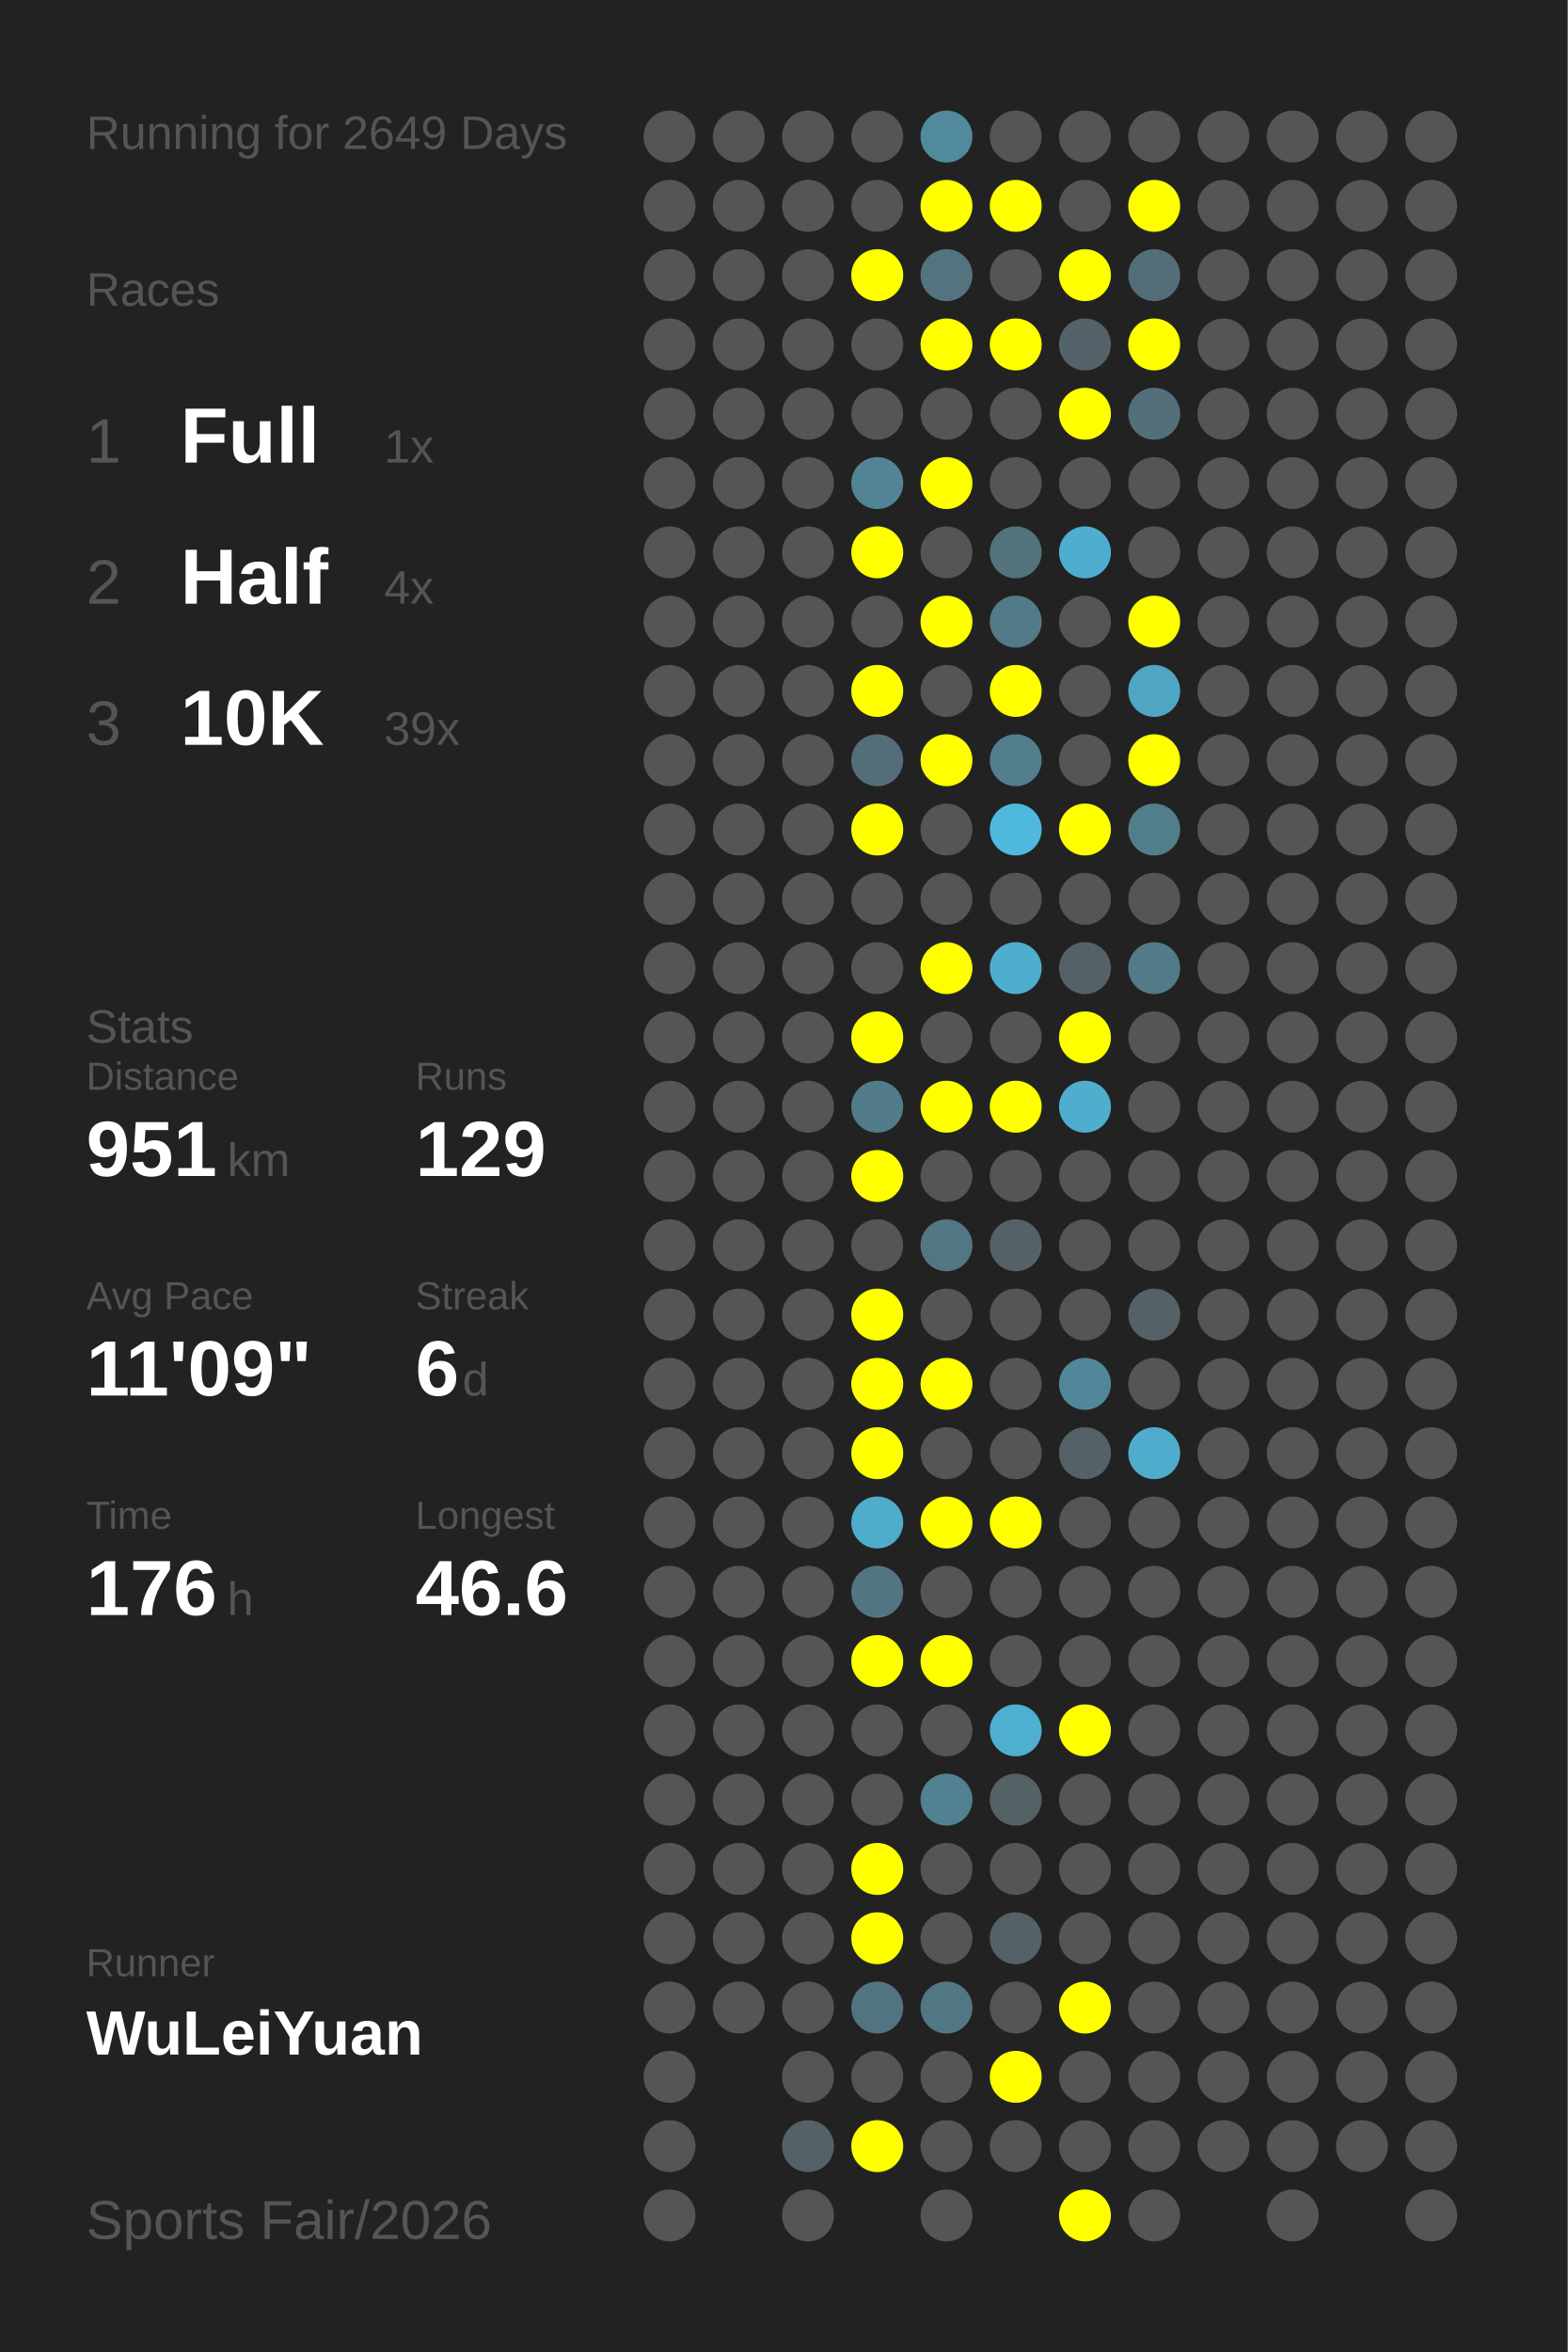
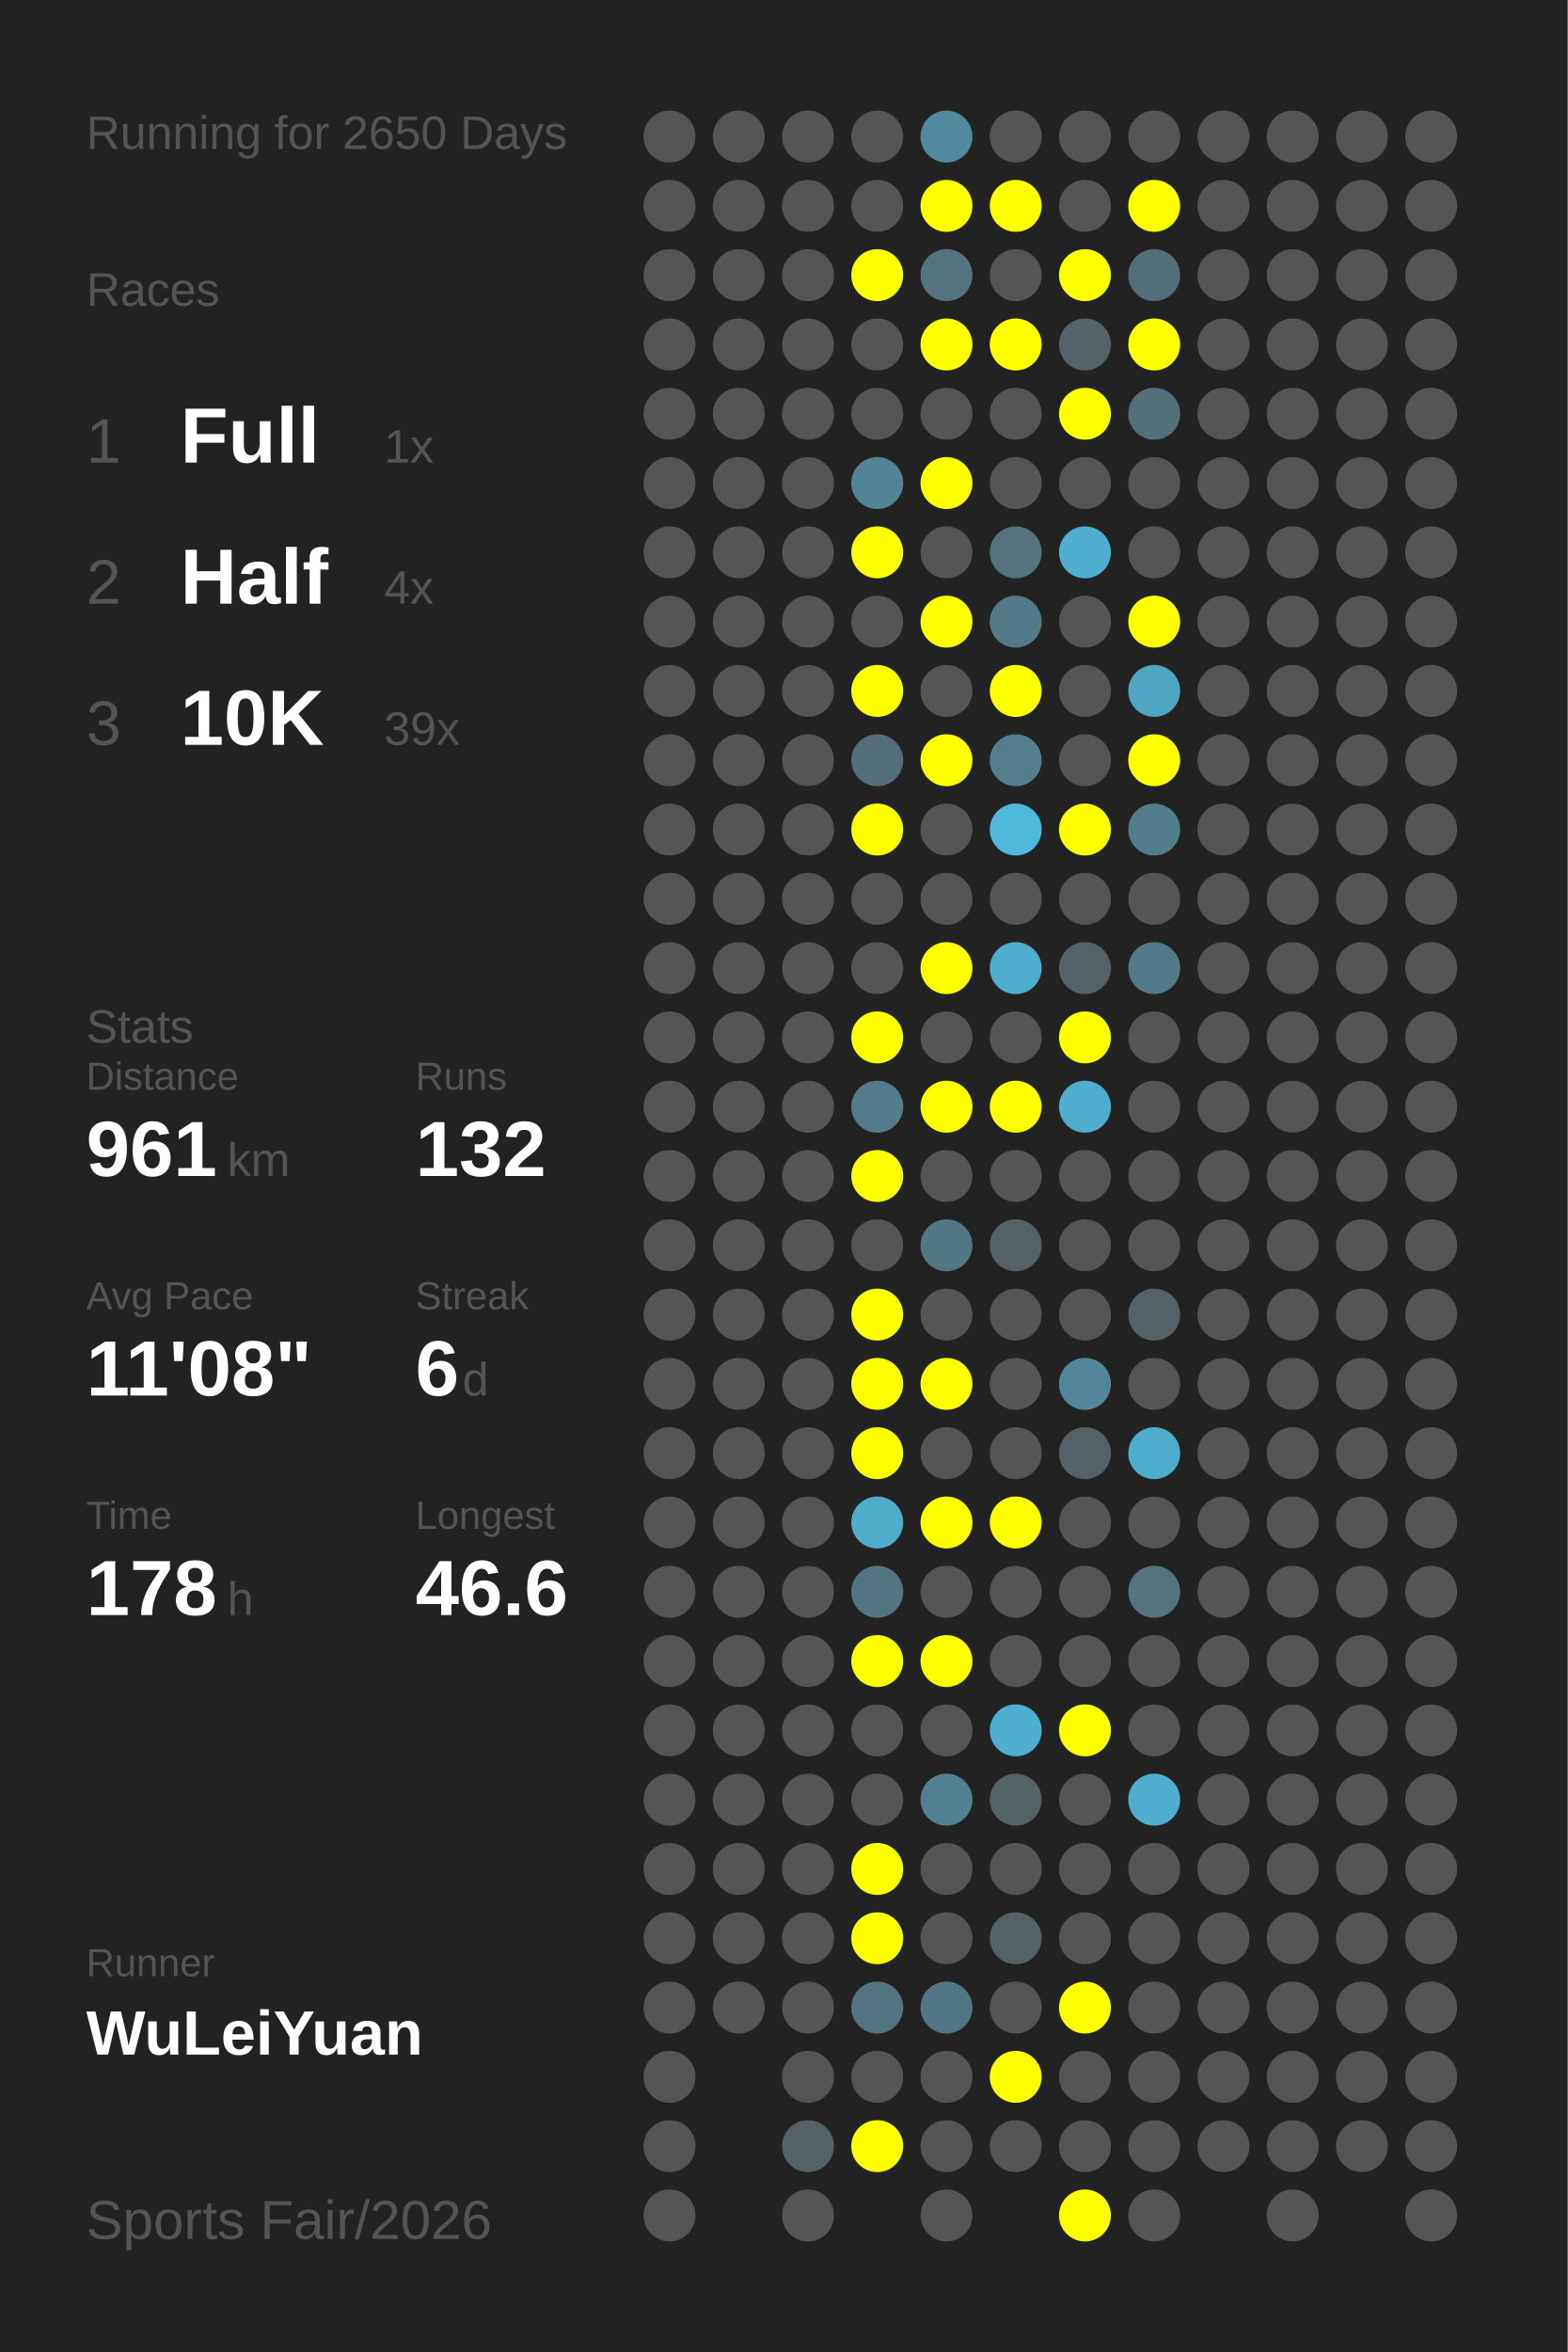
<svg xmlns="http://www.w3.org/2000/svg" baseProfile="full" height="300mm" version="1.1" viewBox="0,0,200,300" width="200mm">
  <defs />
  <rect fill="#222222" height="300" width="200" x="0" y="0" />
-   <text fill="#555555" style="font-size:6px; font-family:Arial;" x="11" y="19">Running for 2649 Days</text>
+   <text fill="#555555" style="font-size:6px; font-family:Arial;" x="11" y="19">Running for 2650 Days</text>
  <text fill="#555555" style="font-size:6px; font-family:Arial;" x="11" y="39">Races</text>
  <text fill="#555555" style="font-size:8px; font-family:Arial;" x="11" y="59">1</text>
  <text fill="#FFFFFF" style="font-size:10px; font-family:Arial; font-weight:bold;" x="23" y="59">Full</text>
  <text fill="#555555" style="font-size:6px; font-family:Arial;" x="49" y="59">1x</text>
  <text fill="#555555" style="font-size:8px; font-family:Arial;" x="11" y="77">2</text>
  <text fill="#FFFFFF" style="font-size:10px; font-family:Arial; font-weight:bold;" x="23" y="77">Half</text>
  <text fill="#555555" style="font-size:6px; font-family:Arial;" x="49" y="77">4x</text>
  <text fill="#555555" style="font-size:8px; font-family:Arial;" x="11" y="95">3</text>
  <text fill="#FFFFFF" style="font-size:10px; font-family:Arial; font-weight:bold;" x="23" y="95">10K</text>
  <text fill="#555555" style="font-size:6px; font-family:Arial;" x="49" y="95">39x</text>
  <text fill="#555555" style="font-size:6px; font-family:Arial;" x="11" y="133">Stats</text>
  <text fill="#555555" style="font-size:5px; font-family:Arial;" x="11" y="139">Distance</text>
-   <text fill="#FFFFFF" style="font-size:10px; font-family:Arial; font-weight:bold;" x="11" y="150">951</text>
+   <text fill="#FFFFFF" style="font-size:10px; font-family:Arial; font-weight:bold;" x="11" y="150">961</text>
  <text fill="#555555" style="font-size:6px; font-family:Arial;" x="29" y="150">km</text>
  <text fill="#555555" style="font-size:5px; font-family:Arial;" x="53" y="139">Runs</text>
-   <text fill="#FFFFFF" style="font-size:10px; font-family:Arial; font-weight:bold;" x="53" y="150">129</text>
+   <text fill="#FFFFFF" style="font-size:10px; font-family:Arial; font-weight:bold;" x="53" y="150">132</text>
  <text fill="#555555" style="font-size:5px; font-family:Arial;" x="11" y="167">Avg Pace</text>
-   <text fill="#FFFFFF" style="font-size:10px; font-family:Arial; font-weight:bold;" x="11" y="178">11'09"</text>
+   <text fill="#FFFFFF" style="font-size:10px; font-family:Arial; font-weight:bold;" x="11" y="178">11'08"</text>
  <text fill="#555555" style="font-size:5px; font-family:Arial;" x="53" y="167">Streak</text>
  <text fill="#FFFFFF" style="font-size:10px; font-family:Arial; font-weight:bold;" x="53" y="178">6</text>
  <text fill="#555555" style="font-size:6px; font-family:Arial;" x="59" y="178">d</text>
  <text fill="#555555" style="font-size:5px; font-family:Arial;" x="11" y="195">Time</text>
-   <text fill="#FFFFFF" style="font-size:10px; font-family:Arial; font-weight:bold;" x="11" y="206">176</text>
+   <text fill="#FFFFFF" style="font-size:10px; font-family:Arial; font-weight:bold;" x="11" y="206">178</text>
  <text fill="#555555" style="font-size:6px; font-family:Arial;" x="29" y="206">h</text>
  <text fill="#555555" style="font-size:5px; font-family:Arial;" x="53" y="195">Longest</text>
  <text fill="#FFFFFF" style="font-size:10px; font-family:Arial; font-weight:bold;" x="53" y="206">46.6</text>
  <text fill="#555555" style="font-size:5px; font-family:Arial;" x="11" y="252.065">Runner</text>
  <text fill="#FFFFFF" style="font-size:8px; font-family:Arial; font-weight:bold;" x="11" y="262.065">WuLeiYuan</text>
  <text fill="#555555" style="font-size:7px; font-family:Arial;" x="11" y="285.581">Sports Fair/2026</text>
  <circle cx="85.417" cy="17.419" fill="#555555" r="3.312" />
  <circle cx="85.417" cy="26.258" fill="#555555" r="3.312" />
  <circle cx="85.417" cy="35.097" fill="#555555" r="3.312" />
  <circle cx="85.417" cy="43.935" fill="#555555" r="3.312" />
  <circle cx="85.417" cy="52.774" fill="#555555" r="3.312" />
  <circle cx="85.417" cy="61.613" fill="#555555" r="3.312" />
  <circle cx="85.417" cy="70.452" fill="#555555" r="3.312" />
  <circle cx="85.417" cy="79.29" fill="#555555" r="3.312" />
  <circle cx="85.417" cy="88.129" fill="#555555" r="3.312" />
  <circle cx="85.417" cy="96.968" fill="#555555" r="3.312" />
  <circle cx="85.417" cy="105.806" fill="#555555" r="3.312" />
  <circle cx="85.417" cy="114.645" fill="#555555" r="3.312" />
  <circle cx="85.417" cy="123.484" fill="#555555" r="3.312" />
  <circle cx="85.417" cy="132.323" fill="#555555" r="3.312" />
  <circle cx="85.417" cy="141.161" fill="#555555" r="3.312" />
  <circle cx="85.417" cy="150" fill="#555555" r="3.312" />
  <circle cx="85.417" cy="158.839" fill="#555555" r="3.312" />
  <circle cx="85.417" cy="167.677" fill="#555555" r="3.312" />
  <circle cx="85.417" cy="176.516" fill="#555555" r="3.312" />
  <circle cx="85.417" cy="185.355" fill="#555555" r="3.312" />
  <circle cx="85.417" cy="194.194" fill="#555555" r="3.312" />
  <circle cx="85.417" cy="203.032" fill="#555555" r="3.312" />
  <circle cx="85.417" cy="211.871" fill="#555555" r="3.312" />
  <circle cx="85.417" cy="220.71" fill="#555555" r="3.312" />
  <circle cx="85.417" cy="229.548" fill="#555555" r="3.312" />
  <circle cx="85.417" cy="238.387" fill="#555555" r="3.312" />
  <circle cx="85.417" cy="247.226" fill="#555555" r="3.312" />
  <circle cx="85.417" cy="256.065" fill="#555555" r="3.312" />
  <circle cx="85.417" cy="264.903" fill="#555555" r="3.312" />
  <circle cx="85.417" cy="273.742" fill="#555555" r="3.312" />
  <circle cx="85.417" cy="282.581" fill="#555555" r="3.312" />
  <circle cx="94.25" cy="17.419" fill="#555555" r="3.312" />
  <circle cx="94.25" cy="26.258" fill="#555555" r="3.312" />
  <circle cx="94.25" cy="35.097" fill="#555555" r="3.312" />
  <circle cx="94.25" cy="43.935" fill="#555555" r="3.312" />
  <circle cx="94.25" cy="52.774" fill="#555555" r="3.312" />
  <circle cx="94.25" cy="61.613" fill="#555555" r="3.312" />
  <circle cx="94.25" cy="70.452" fill="#555555" r="3.312" />
  <circle cx="94.25" cy="79.29" fill="#555555" r="3.312" />
  <circle cx="94.25" cy="88.129" fill="#555555" r="3.312" />
  <circle cx="94.25" cy="96.968" fill="#555555" r="3.312" />
  <circle cx="94.25" cy="105.806" fill="#555555" r="3.312" />
  <circle cx="94.25" cy="114.645" fill="#555555" r="3.312" />
  <circle cx="94.25" cy="123.484" fill="#555555" r="3.312" />
  <circle cx="94.25" cy="132.323" fill="#555555" r="3.312" />
  <circle cx="94.25" cy="141.161" fill="#555555" r="3.312" />
  <circle cx="94.25" cy="150" fill="#555555" r="3.312" />
  <circle cx="94.25" cy="158.839" fill="#555555" r="3.312" />
  <circle cx="94.25" cy="167.677" fill="#555555" r="3.312" />
  <circle cx="94.25" cy="176.516" fill="#555555" r="3.312" />
  <circle cx="94.25" cy="185.355" fill="#555555" r="3.312" />
  <circle cx="94.25" cy="194.194" fill="#555555" r="3.312" />
  <circle cx="94.25" cy="203.032" fill="#555555" r="3.312" />
  <circle cx="94.25" cy="211.871" fill="#555555" r="3.312" />
  <circle cx="94.25" cy="220.71" fill="#555555" r="3.312" />
  <circle cx="94.25" cy="229.548" fill="#555555" r="3.312" />
  <circle cx="94.25" cy="238.387" fill="#555555" r="3.312" />
  <circle cx="94.25" cy="247.226" fill="#555555" r="3.312" />
  <circle cx="94.25" cy="256.065" fill="#555555" r="3.312" />
  <circle cx="103.083" cy="17.419" fill="#555555" r="3.312" />
  <circle cx="103.083" cy="26.258" fill="#555555" r="3.312" />
  <circle cx="103.083" cy="35.097" fill="#555555" r="3.312" />
  <circle cx="103.083" cy="43.935" fill="#555555" r="3.312" />
  <circle cx="103.083" cy="52.774" fill="#555555" r="3.312" />
  <circle cx="103.083" cy="61.613" fill="#555555" r="3.312" />
  <circle cx="103.083" cy="70.452" fill="#555555" r="3.312" />
  <circle cx="103.083" cy="79.29" fill="#555555" r="3.312" />
  <circle cx="103.083" cy="88.129" fill="#555555" r="3.312" />
  <circle cx="103.083" cy="96.968" fill="#555555" r="3.312" />
  <circle cx="103.083" cy="105.806" fill="#555555" r="3.312" />
  <circle cx="103.083" cy="114.645" fill="#555555" r="3.312" />
  <circle cx="103.083" cy="123.484" fill="#555555" r="3.312" />
  <circle cx="103.083" cy="132.323" fill="#555555" r="3.312" />
  <circle cx="103.083" cy="141.161" fill="#555555" r="3.312" />
  <circle cx="103.083" cy="150" fill="#555555" r="3.312" />
  <circle cx="103.083" cy="158.839" fill="#555555" r="3.312" />
  <circle cx="103.083" cy="167.677" fill="#555555" r="3.312" />
  <circle cx="103.083" cy="176.516" fill="#555555" r="3.312" />
  <circle cx="103.083" cy="185.355" fill="#555555" r="3.312" />
  <circle cx="103.083" cy="194.194" fill="#555555" r="3.312" />
  <circle cx="103.083" cy="203.032" fill="#555555" r="3.312" />
  <circle cx="103.083" cy="211.871" fill="#555555" r="3.312" />
  <circle cx="103.083" cy="220.71" fill="#555555" r="3.312" />
  <circle cx="103.083" cy="229.548" fill="#555555" r="3.312" />
  <circle cx="103.083" cy="238.387" fill="#555555" r="3.312" />
  <circle cx="103.083" cy="247.226" fill="#555555" r="3.312" />
  <circle cx="103.083" cy="256.065" fill="#555555" r="3.312" />
  <circle cx="103.083" cy="264.903" fill="#555555" r="3.312" />
  <circle cx="103.083" cy="273.742" fill="#546267" r="3.312" />
  <circle cx="103.083" cy="282.581" fill="#555555" r="3.312" />
  <circle cx="111.917" cy="17.419" fill="#555555" r="3.312" />
  <circle cx="111.917" cy="26.258" fill="#555555" r="3.312" />
  <circle cx="111.917" cy="35.097" fill="#FFFF00" r="3.312" />
  <circle cx="111.917" cy="43.935" fill="#555555" r="3.312" />
  <circle cx="111.917" cy="52.774" fill="#555555" r="3.312" />
  <circle cx="111.917" cy="61.613" fill="#518596" r="3.312" />
  <circle cx="111.917" cy="70.452" fill="#FFFF00" r="3.312" />
  <circle cx="111.917" cy="79.29" fill="#555555" r="3.312" />
  <circle cx="111.917" cy="88.129" fill="#FFFF00" r="3.312" />
  <circle cx="111.917" cy="96.968" fill="#536e78" r="3.312" />
  <circle cx="111.917" cy="105.806" fill="#FFFF00" r="3.312" />
  <circle cx="111.917" cy="114.645" fill="#555555" r="3.312" />
  <circle cx="111.917" cy="123.484" fill="#555555" r="3.312" />
  <circle cx="111.917" cy="132.323" fill="#FFFF00" r="3.312" />
  <circle cx="111.917" cy="141.161" fill="#527c8a" r="3.312" />
  <circle cx="111.917" cy="150" fill="#FFFF00" r="3.312" />
  <circle cx="111.917" cy="158.839" fill="#555555" r="3.312" />
  <circle cx="111.917" cy="167.677" fill="#FFFF00" r="3.312" />
  <circle cx="111.917" cy="176.516" fill="#FFFF00" r="3.312" />
  <circle cx="111.917" cy="185.355" fill="#FFFF00" r="3.312" />
  <circle cx="111.917" cy="194.194" fill="#4faccb" r="3.312" />
  <circle cx="111.917" cy="203.032" fill="#527581" r="3.312" />
  <circle cx="111.917" cy="211.871" fill="#FFFF00" r="3.312" />
  <circle cx="111.917" cy="220.71" fill="#555555" r="3.312" />
  <circle cx="111.917" cy="229.548" fill="#555555" r="3.312" />
  <circle cx="111.917" cy="238.387" fill="#FFFF00" r="3.312" />
  <circle cx="111.917" cy="247.226" fill="#FFFF00" r="3.312" />
  <circle cx="111.917" cy="256.065" fill="#527480" r="3.312" />
  <circle cx="111.917" cy="264.903" fill="#555555" r="3.312" />
  <circle cx="111.917" cy="273.742" fill="#FFFF00" r="3.312" />
  <circle cx="120.75" cy="17.419" fill="#518a9d" r="3.312" />
  <circle cx="120.75" cy="26.258" fill="#FFFF00" r="3.312" />
  <circle cx="120.75" cy="35.097" fill="#53737e" r="3.312" />
  <circle cx="120.75" cy="43.935" fill="#FFFF00" r="3.312" />
  <circle cx="120.75" cy="52.774" fill="#555555" r="3.312" />
  <circle cx="120.75" cy="61.613" fill="#FFFF00" r="3.312" />
  <circle cx="120.75" cy="70.452" fill="#555555" r="3.312" />
  <circle cx="120.75" cy="79.29" fill="#FFFF00" r="3.312" />
  <circle cx="120.75" cy="88.129" fill="#555555" r="3.312" />
  <circle cx="120.75" cy="96.968" fill="#FFFF00" r="3.312" />
  <circle cx="120.75" cy="105.806" fill="#555555" r="3.312" />
  <circle cx="120.75" cy="114.645" fill="#555555" r="3.312" />
  <circle cx="120.75" cy="123.484" fill="#FFFF00" r="3.312" />
  <circle cx="120.75" cy="132.323" fill="#555555" r="3.312" />
  <circle cx="120.75" cy="141.161" fill="#FFFF00" r="3.312" />
  <circle cx="120.75" cy="150" fill="#555555" r="3.312" />
  <circle cx="120.75" cy="158.839" fill="#527682" r="3.312" />
  <circle cx="120.75" cy="167.677" fill="#555555" r="3.312" />
  <circle cx="120.75" cy="176.516" fill="#FFFF00" r="3.312" />
  <circle cx="120.75" cy="185.355" fill="#555555" r="3.312" />
  <circle cx="120.75" cy="194.194" fill="#FFFF00" r="3.312" />
  <circle cx="120.75" cy="203.032" fill="#555555" r="3.312" />
  <circle cx="120.75" cy="211.871" fill="#FFFF00" r="3.312" />
  <circle cx="120.75" cy="220.71" fill="#555555" r="3.312" />
  <circle cx="120.75" cy="229.548" fill="#528191" r="3.312" />
  <circle cx="120.75" cy="238.387" fill="#555555" r="3.312" />
  <circle cx="120.75" cy="247.226" fill="#555555" r="3.312" />
  <circle cx="120.75" cy="256.065" fill="#527784" r="3.312" />
  <circle cx="120.75" cy="264.903" fill="#555555" r="3.312" />
  <circle cx="120.75" cy="273.742" fill="#555555" r="3.312" />
  <circle cx="120.75" cy="282.581" fill="#555555" r="3.312" />
  <circle cx="129.583" cy="17.419" fill="#555555" r="3.312" />
  <circle cx="129.583" cy="26.258" fill="#FFFF00" r="3.312" />
  <circle cx="129.583" cy="35.097" fill="#555555" r="3.312" />
  <circle cx="129.583" cy="43.935" fill="#FFFF00" r="3.312" />
  <circle cx="129.583" cy="52.774" fill="#555555" r="3.312" />
  <circle cx="129.583" cy="61.613" fill="#555555" r="3.312" />
  <circle cx="129.583" cy="70.452" fill="#53727c" r="3.312" />
  <circle cx="129.583" cy="79.29" fill="#527a88" r="3.312" />
  <circle cx="129.583" cy="88.129" fill="#FFFF00" r="3.312" />
  <circle cx="129.583" cy="96.968" fill="#527e8d" r="3.312" />
  <circle cx="129.583" cy="105.806" fill="#4eb9dd" r="3.312" />
  <circle cx="129.583" cy="114.645" fill="#555555" r="3.312" />
  <circle cx="129.583" cy="123.484" fill="#4faece" r="3.312" />
  <circle cx="129.583" cy="132.323" fill="#555555" r="3.312" />
  <circle cx="129.583" cy="141.161" fill="#FFFF00" r="3.312" />
  <circle cx="129.583" cy="150" fill="#555555" r="3.312" />
  <circle cx="129.583" cy="158.839" fill="#546267" r="3.312" />
  <circle cx="129.583" cy="167.677" fill="#555555" r="3.312" />
  <circle cx="129.583" cy="176.516" fill="#555555" r="3.312" />
  <circle cx="129.583" cy="185.355" fill="#555555" r="3.312" />
  <circle cx="129.583" cy="194.194" fill="#FFFF00" r="3.312" />
  <circle cx="129.583" cy="203.032" fill="#555555" r="3.312" />
  <circle cx="129.583" cy="211.871" fill="#555555" r="3.312" />
  <circle cx="129.583" cy="220.71" fill="#4fafd0" r="3.312" />
  <circle cx="129.583" cy="229.548" fill="#546266" r="3.312" />
  <circle cx="129.583" cy="238.387" fill="#555555" r="3.312" />
  <circle cx="129.583" cy="247.226" fill="#546166" r="3.312" />
  <circle cx="129.583" cy="256.065" fill="#555555" r="3.312" />
  <circle cx="129.583" cy="264.903" fill="#FFFF00" r="3.312" />
  <circle cx="129.583" cy="273.742" fill="#555555" r="3.312" />
  <circle cx="138.417" cy="17.419" fill="#555555" r="3.312" />
  <circle cx="138.417" cy="26.258" fill="#555555" r="3.312" />
  <circle cx="138.417" cy="35.097" fill="#FFFF00" r="3.312" />
  <circle cx="138.417" cy="43.935" fill="#546369" r="3.312" />
  <circle cx="138.417" cy="52.774" fill="#FFFF00" r="3.312" />
  <circle cx="138.417" cy="61.613" fill="#555555" r="3.312" />
  <circle cx="138.417" cy="70.452" fill="#4faecf" r="3.312" />
  <circle cx="138.417" cy="79.29" fill="#555555" r="3.312" />
  <circle cx="138.417" cy="88.129" fill="#555555" r="3.312" />
  <circle cx="138.417" cy="96.968" fill="#555555" r="3.312" />
  <circle cx="138.417" cy="105.806" fill="#FFFF00" r="3.312" />
  <circle cx="138.417" cy="114.645" fill="#555555" r="3.312" />
  <circle cx="138.417" cy="123.484" fill="#546267" r="3.312" />
  <circle cx="138.417" cy="132.323" fill="#FFFF00" r="3.312" />
  <circle cx="138.417" cy="141.161" fill="#4faece" r="3.312" />
  <circle cx="138.417" cy="150" fill="#555555" r="3.312" />
  <circle cx="138.417" cy="158.839" fill="#555555" r="3.312" />
  <circle cx="138.417" cy="167.677" fill="#555555" r="3.312" />
  <circle cx="138.417" cy="176.516" fill="#518799" r="3.312" />
  <circle cx="138.417" cy="185.355" fill="#546267" r="3.312" />
  <circle cx="138.417" cy="194.194" fill="#555555" r="3.312" />
  <circle cx="138.417" cy="203.032" fill="#555555" r="3.312" />
  <circle cx="138.417" cy="211.871" fill="#555555" r="3.312" />
  <circle cx="138.417" cy="220.71" fill="#FFFF00" r="3.312" />
  <circle cx="138.417" cy="229.548" fill="#555555" r="3.312" />
  <circle cx="138.417" cy="238.387" fill="#555555" r="3.312" />
  <circle cx="138.417" cy="247.226" fill="#555555" r="3.312" />
  <circle cx="138.417" cy="256.065" fill="#FFFF00" r="3.312" />
  <circle cx="138.417" cy="264.903" fill="#555555" r="3.312" />
  <circle cx="138.417" cy="273.742" fill="#555555" r="3.312" />
  <circle cx="138.417" cy="282.581" fill="#FFFF00" r="3.312" />
  <circle cx="147.25" cy="17.419" fill="#555555" r="3.312" />
  <circle cx="147.25" cy="26.258" fill="#FFFF00" r="3.312" />
  <circle cx="147.25" cy="35.097" fill="#536e78" r="3.312" />
  <circle cx="147.25" cy="43.935" fill="#FFFF00" r="3.312" />
  <circle cx="147.25" cy="52.774" fill="#536f79" r="3.312" />
  <circle cx="147.25" cy="61.613" fill="#555555" r="3.312" />
  <circle cx="147.25" cy="70.452" fill="#555555" r="3.312" />
  <circle cx="147.25" cy="79.29" fill="#FFFF00" r="3.312" />
  <circle cx="147.25" cy="88.129" fill="#4fa6c3" r="3.312" />
  <circle cx="147.25" cy="96.968" fill="#FFFF00" r="3.312" />
  <circle cx="147.25" cy="105.806" fill="#527d8b" r="3.312" />
  <circle cx="147.25" cy="114.645" fill="#555555" r="3.312" />
  <circle cx="147.25" cy="123.484" fill="#527a88" r="3.312" />
  <circle cx="147.25" cy="132.323" fill="#555555" r="3.312" />
  <circle cx="147.25" cy="141.161" fill="#555555" r="3.312" />
  <circle cx="147.25" cy="150" fill="#555555" r="3.312" />
  <circle cx="147.25" cy="158.839" fill="#555555" r="3.312" />
  <circle cx="147.25" cy="167.677" fill="#546267" r="3.312" />
  <circle cx="147.25" cy="176.516" fill="#555555" r="3.312" />
  <circle cx="147.25" cy="185.355" fill="#4faccc" r="3.312" />
  <circle cx="147.25" cy="194.194" fill="#555555" r="3.312" />
-   <circle cx="147.25" cy="203.032" fill="#555555" r="3.312" />
+   <circle cx="147.25" cy="203.032" fill="#53737e" r="3.312" />
  <circle cx="147.25" cy="211.871" fill="#555555" r="3.312" />
  <circle cx="147.25" cy="220.71" fill="#555555" r="3.312" />
-   <circle cx="147.25" cy="229.548" fill="#555555" r="3.312" />
+   <circle cx="147.25" cy="229.548" fill="#4fadcd" r="3.312" />
  <circle cx="147.25" cy="238.387" fill="#555555" r="3.312" />
  <circle cx="147.25" cy="247.226" fill="#555555" r="3.312" />
  <circle cx="147.25" cy="256.065" fill="#555555" r="3.312" />
  <circle cx="147.25" cy="264.903" fill="#555555" r="3.312" />
  <circle cx="147.25" cy="273.742" fill="#555555" r="3.312" />
  <circle cx="147.25" cy="282.581" fill="#555555" r="3.312" />
  <circle cx="156.083" cy="17.419" fill="#555555" r="3.312" />
  <circle cx="156.083" cy="26.258" fill="#555555" r="3.312" />
  <circle cx="156.083" cy="35.097" fill="#555555" r="3.312" />
  <circle cx="156.083" cy="43.935" fill="#555555" r="3.312" />
  <circle cx="156.083" cy="52.774" fill="#555555" r="3.312" />
  <circle cx="156.083" cy="61.613" fill="#555555" r="3.312" />
  <circle cx="156.083" cy="70.452" fill="#555555" r="3.312" />
  <circle cx="156.083" cy="79.29" fill="#555555" r="3.312" />
  <circle cx="156.083" cy="88.129" fill="#555555" r="3.312" />
  <circle cx="156.083" cy="96.968" fill="#555555" r="3.312" />
  <circle cx="156.083" cy="105.806" fill="#555555" r="3.312" />
  <circle cx="156.083" cy="114.645" fill="#555555" r="3.312" />
  <circle cx="156.083" cy="123.484" fill="#555555" r="3.312" />
  <circle cx="156.083" cy="132.323" fill="#555555" r="3.312" />
  <circle cx="156.083" cy="141.161" fill="#555555" r="3.312" />
  <circle cx="156.083" cy="150" fill="#555555" r="3.312" />
  <circle cx="156.083" cy="158.839" fill="#555555" r="3.312" />
  <circle cx="156.083" cy="167.677" fill="#555555" r="3.312" />
  <circle cx="156.083" cy="176.516" fill="#555555" r="3.312" />
  <circle cx="156.083" cy="185.355" fill="#555555" r="3.312" />
  <circle cx="156.083" cy="194.194" fill="#555555" r="3.312" />
  <circle cx="156.083" cy="203.032" fill="#555555" r="3.312" />
  <circle cx="156.083" cy="211.871" fill="#555555" r="3.312" />
  <circle cx="156.083" cy="220.71" fill="#555555" r="3.312" />
  <circle cx="156.083" cy="229.548" fill="#555555" r="3.312" />
  <circle cx="156.083" cy="238.387" fill="#555555" r="3.312" />
  <circle cx="156.083" cy="247.226" fill="#555555" r="3.312" />
  <circle cx="156.083" cy="256.065" fill="#555555" r="3.312" />
  <circle cx="156.083" cy="264.903" fill="#555555" r="3.312" />
  <circle cx="156.083" cy="273.742" fill="#555555" r="3.312" />
  <circle cx="164.917" cy="17.419" fill="#555555" r="3.312" />
  <circle cx="164.917" cy="26.258" fill="#555555" r="3.312" />
  <circle cx="164.917" cy="35.097" fill="#555555" r="3.312" />
  <circle cx="164.917" cy="43.935" fill="#555555" r="3.312" />
  <circle cx="164.917" cy="52.774" fill="#555555" r="3.312" />
  <circle cx="164.917" cy="61.613" fill="#555555" r="3.312" />
  <circle cx="164.917" cy="70.452" fill="#555555" r="3.312" />
  <circle cx="164.917" cy="79.29" fill="#555555" r="3.312" />
  <circle cx="164.917" cy="88.129" fill="#555555" r="3.312" />
  <circle cx="164.917" cy="96.968" fill="#555555" r="3.312" />
  <circle cx="164.917" cy="105.806" fill="#555555" r="3.312" />
  <circle cx="164.917" cy="114.645" fill="#555555" r="3.312" />
  <circle cx="164.917" cy="123.484" fill="#555555" r="3.312" />
  <circle cx="164.917" cy="132.323" fill="#555555" r="3.312" />
  <circle cx="164.917" cy="141.161" fill="#555555" r="3.312" />
  <circle cx="164.917" cy="150" fill="#555555" r="3.312" />
  <circle cx="164.917" cy="158.839" fill="#555555" r="3.312" />
  <circle cx="164.917" cy="167.677" fill="#555555" r="3.312" />
  <circle cx="164.917" cy="176.516" fill="#555555" r="3.312" />
  <circle cx="164.917" cy="185.355" fill="#555555" r="3.312" />
  <circle cx="164.917" cy="194.194" fill="#555555" r="3.312" />
  <circle cx="164.917" cy="203.032" fill="#555555" r="3.312" />
  <circle cx="164.917" cy="211.871" fill="#555555" r="3.312" />
  <circle cx="164.917" cy="220.71" fill="#555555" r="3.312" />
  <circle cx="164.917" cy="229.548" fill="#555555" r="3.312" />
  <circle cx="164.917" cy="238.387" fill="#555555" r="3.312" />
  <circle cx="164.917" cy="247.226" fill="#555555" r="3.312" />
  <circle cx="164.917" cy="256.065" fill="#555555" r="3.312" />
  <circle cx="164.917" cy="264.903" fill="#555555" r="3.312" />
  <circle cx="164.917" cy="273.742" fill="#555555" r="3.312" />
  <circle cx="164.917" cy="282.581" fill="#555555" r="3.312" />
  <circle cx="173.75" cy="17.419" fill="#555555" r="3.312" />
  <circle cx="173.75" cy="26.258" fill="#555555" r="3.312" />
  <circle cx="173.75" cy="35.097" fill="#555555" r="3.312" />
  <circle cx="173.75" cy="43.935" fill="#555555" r="3.312" />
  <circle cx="173.75" cy="52.774" fill="#555555" r="3.312" />
  <circle cx="173.75" cy="61.613" fill="#555555" r="3.312" />
  <circle cx="173.75" cy="70.452" fill="#555555" r="3.312" />
  <circle cx="173.75" cy="79.29" fill="#555555" r="3.312" />
  <circle cx="173.75" cy="88.129" fill="#555555" r="3.312" />
  <circle cx="173.75" cy="96.968" fill="#555555" r="3.312" />
  <circle cx="173.75" cy="105.806" fill="#555555" r="3.312" />
  <circle cx="173.75" cy="114.645" fill="#555555" r="3.312" />
  <circle cx="173.75" cy="123.484" fill="#555555" r="3.312" />
  <circle cx="173.75" cy="132.323" fill="#555555" r="3.312" />
  <circle cx="173.75" cy="141.161" fill="#555555" r="3.312" />
  <circle cx="173.75" cy="150" fill="#555555" r="3.312" />
  <circle cx="173.75" cy="158.839" fill="#555555" r="3.312" />
  <circle cx="173.75" cy="167.677" fill="#555555" r="3.312" />
  <circle cx="173.75" cy="176.516" fill="#555555" r="3.312" />
  <circle cx="173.75" cy="185.355" fill="#555555" r="3.312" />
  <circle cx="173.75" cy="194.194" fill="#555555" r="3.312" />
  <circle cx="173.75" cy="203.032" fill="#555555" r="3.312" />
  <circle cx="173.75" cy="211.871" fill="#555555" r="3.312" />
  <circle cx="173.75" cy="220.71" fill="#555555" r="3.312" />
  <circle cx="173.75" cy="229.548" fill="#555555" r="3.312" />
  <circle cx="173.75" cy="238.387" fill="#555555" r="3.312" />
  <circle cx="173.75" cy="247.226" fill="#555555" r="3.312" />
  <circle cx="173.75" cy="256.065" fill="#555555" r="3.312" />
  <circle cx="173.75" cy="264.903" fill="#555555" r="3.312" />
  <circle cx="173.75" cy="273.742" fill="#555555" r="3.312" />
  <circle cx="182.583" cy="17.419" fill="#555555" r="3.312" />
  <circle cx="182.583" cy="26.258" fill="#555555" r="3.312" />
  <circle cx="182.583" cy="35.097" fill="#555555" r="3.312" />
  <circle cx="182.583" cy="43.935" fill="#555555" r="3.312" />
  <circle cx="182.583" cy="52.774" fill="#555555" r="3.312" />
  <circle cx="182.583" cy="61.613" fill="#555555" r="3.312" />
  <circle cx="182.583" cy="70.452" fill="#555555" r="3.312" />
  <circle cx="182.583" cy="79.29" fill="#555555" r="3.312" />
  <circle cx="182.583" cy="88.129" fill="#555555" r="3.312" />
  <circle cx="182.583" cy="96.968" fill="#555555" r="3.312" />
  <circle cx="182.583" cy="105.806" fill="#555555" r="3.312" />
  <circle cx="182.583" cy="114.645" fill="#555555" r="3.312" />
  <circle cx="182.583" cy="123.484" fill="#555555" r="3.312" />
  <circle cx="182.583" cy="132.323" fill="#555555" r="3.312" />
  <circle cx="182.583" cy="141.161" fill="#555555" r="3.312" />
  <circle cx="182.583" cy="150" fill="#555555" r="3.312" />
  <circle cx="182.583" cy="158.839" fill="#555555" r="3.312" />
  <circle cx="182.583" cy="167.677" fill="#555555" r="3.312" />
  <circle cx="182.583" cy="176.516" fill="#555555" r="3.312" />
  <circle cx="182.583" cy="185.355" fill="#555555" r="3.312" />
  <circle cx="182.583" cy="194.194" fill="#555555" r="3.312" />
  <circle cx="182.583" cy="203.032" fill="#555555" r="3.312" />
  <circle cx="182.583" cy="211.871" fill="#555555" r="3.312" />
  <circle cx="182.583" cy="220.71" fill="#555555" r="3.312" />
  <circle cx="182.583" cy="229.548" fill="#555555" r="3.312" />
  <circle cx="182.583" cy="238.387" fill="#555555" r="3.312" />
  <circle cx="182.583" cy="247.226" fill="#555555" r="3.312" />
  <circle cx="182.583" cy="256.065" fill="#555555" r="3.312" />
  <circle cx="182.583" cy="264.903" fill="#555555" r="3.312" />
  <circle cx="182.583" cy="273.742" fill="#555555" r="3.312" />
  <circle cx="182.583" cy="282.581" fill="#555555" r="3.312" />
</svg>
